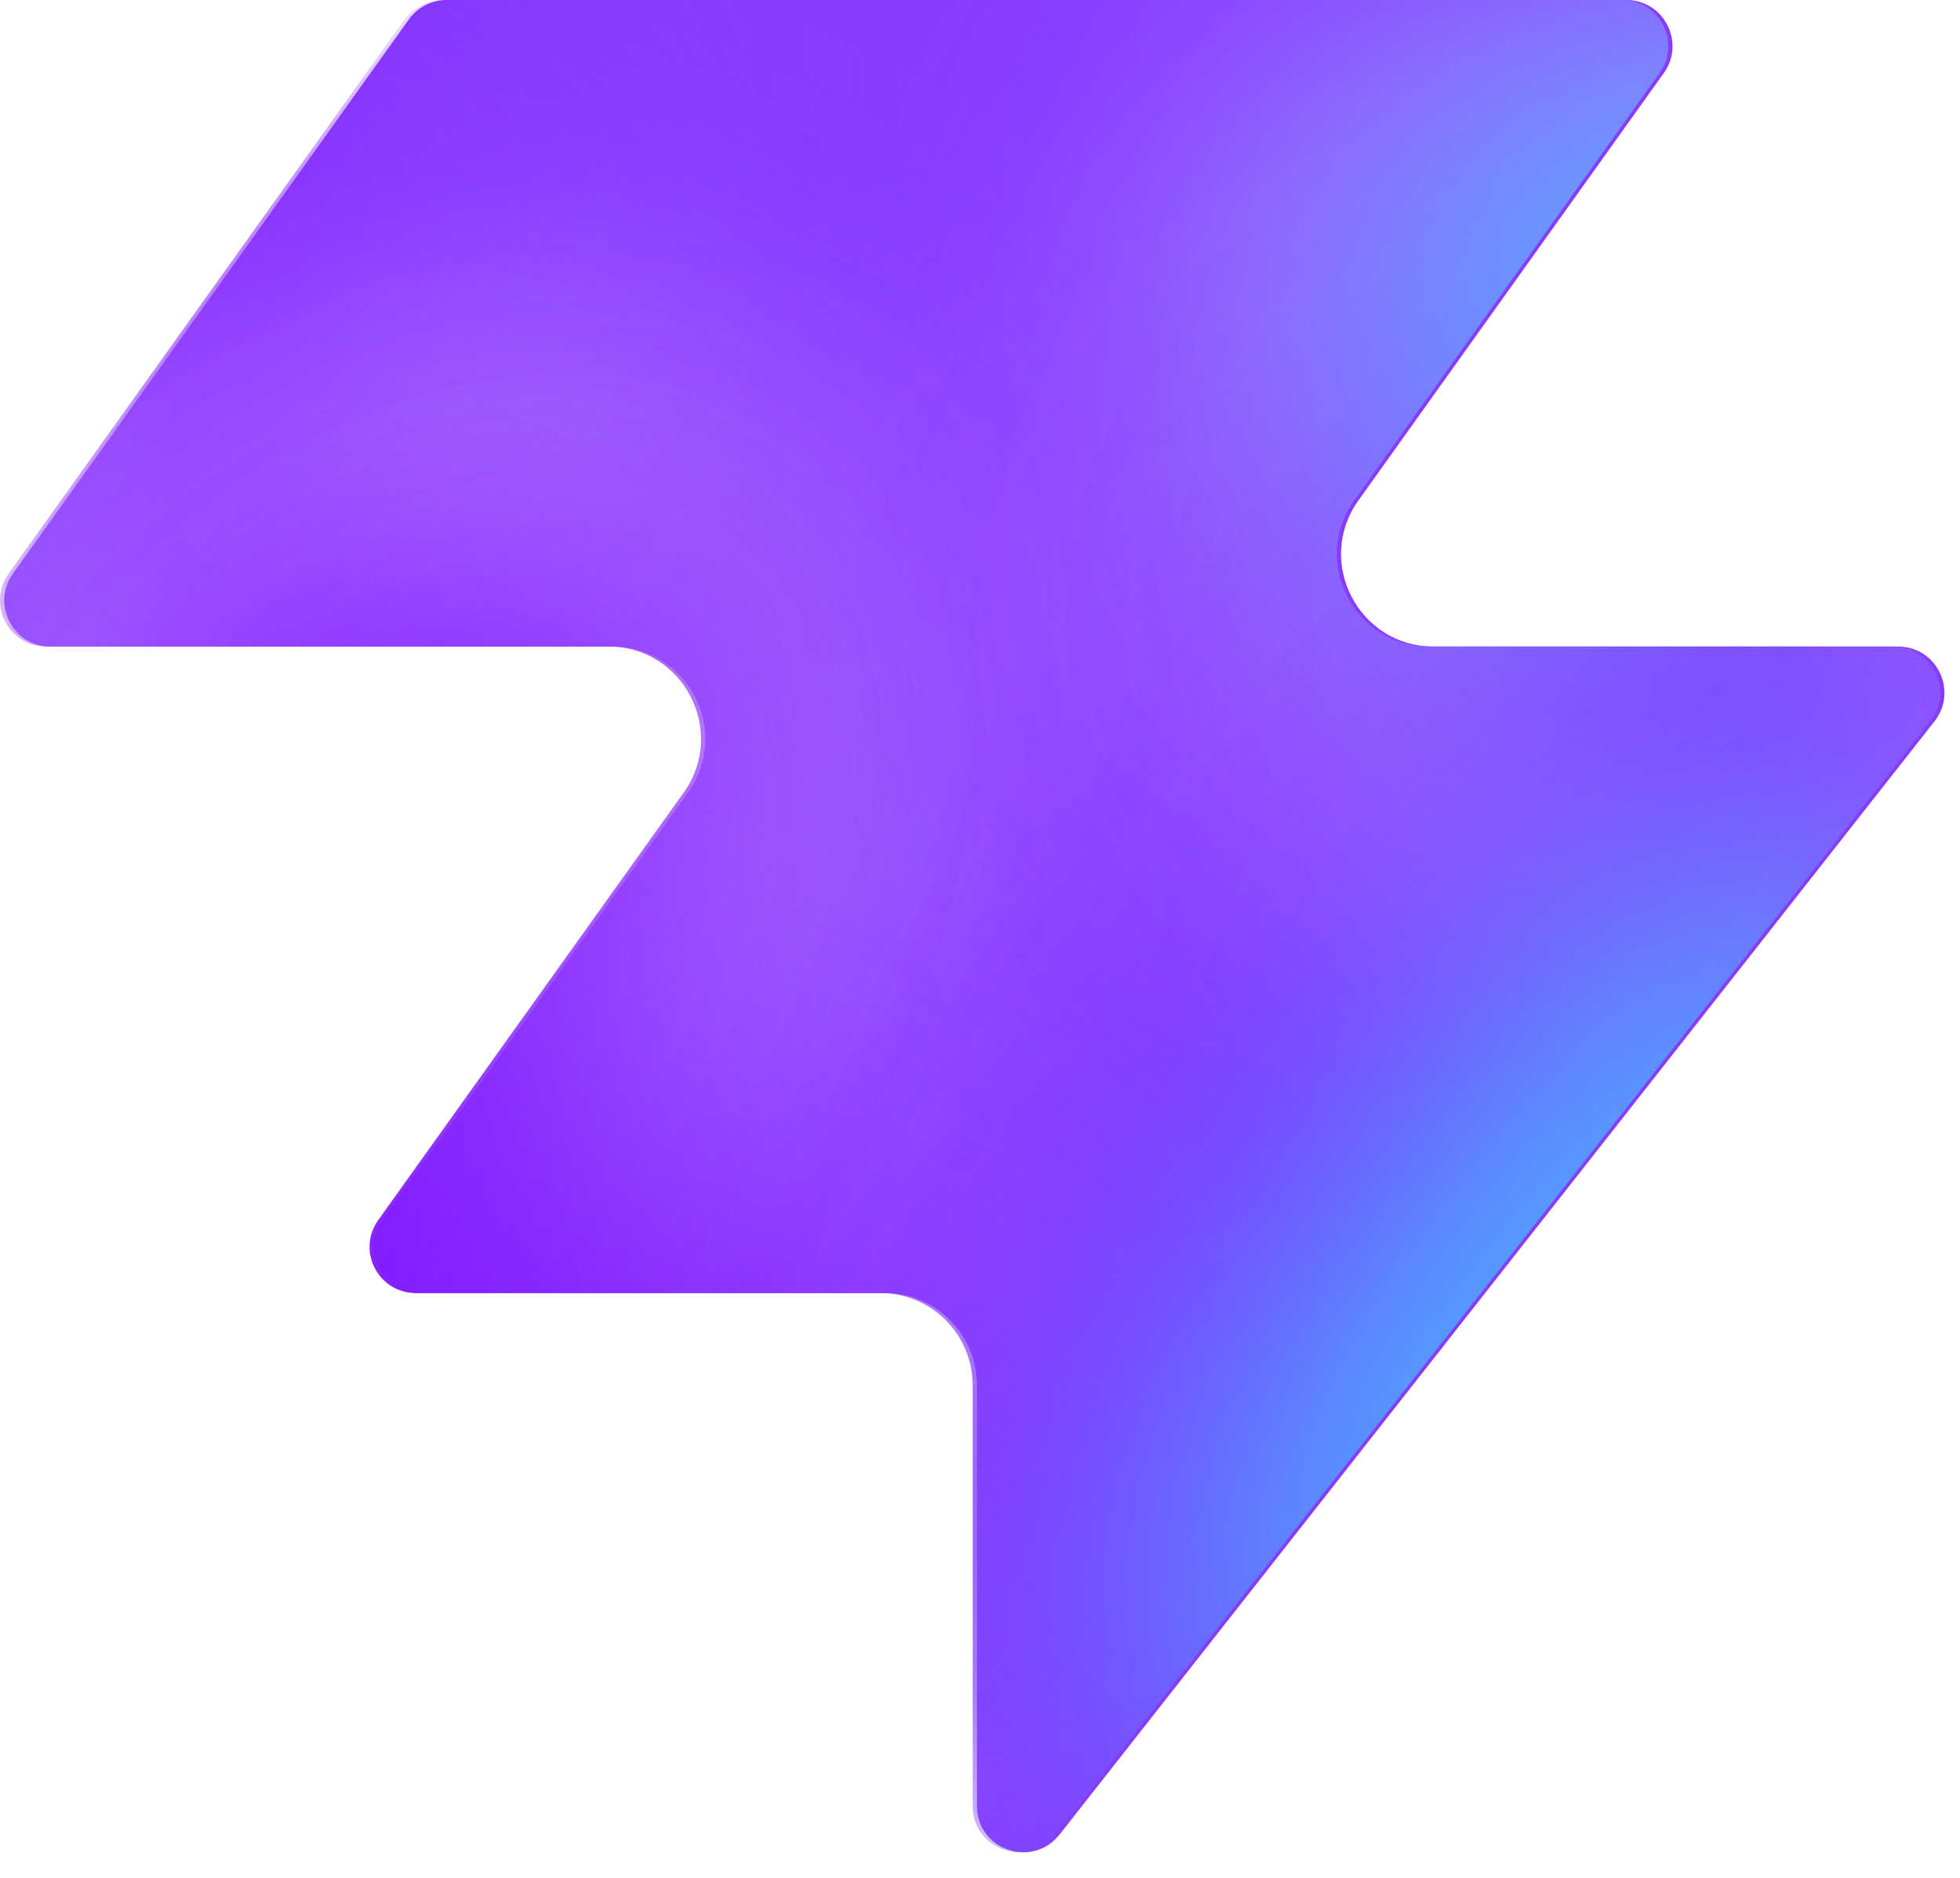
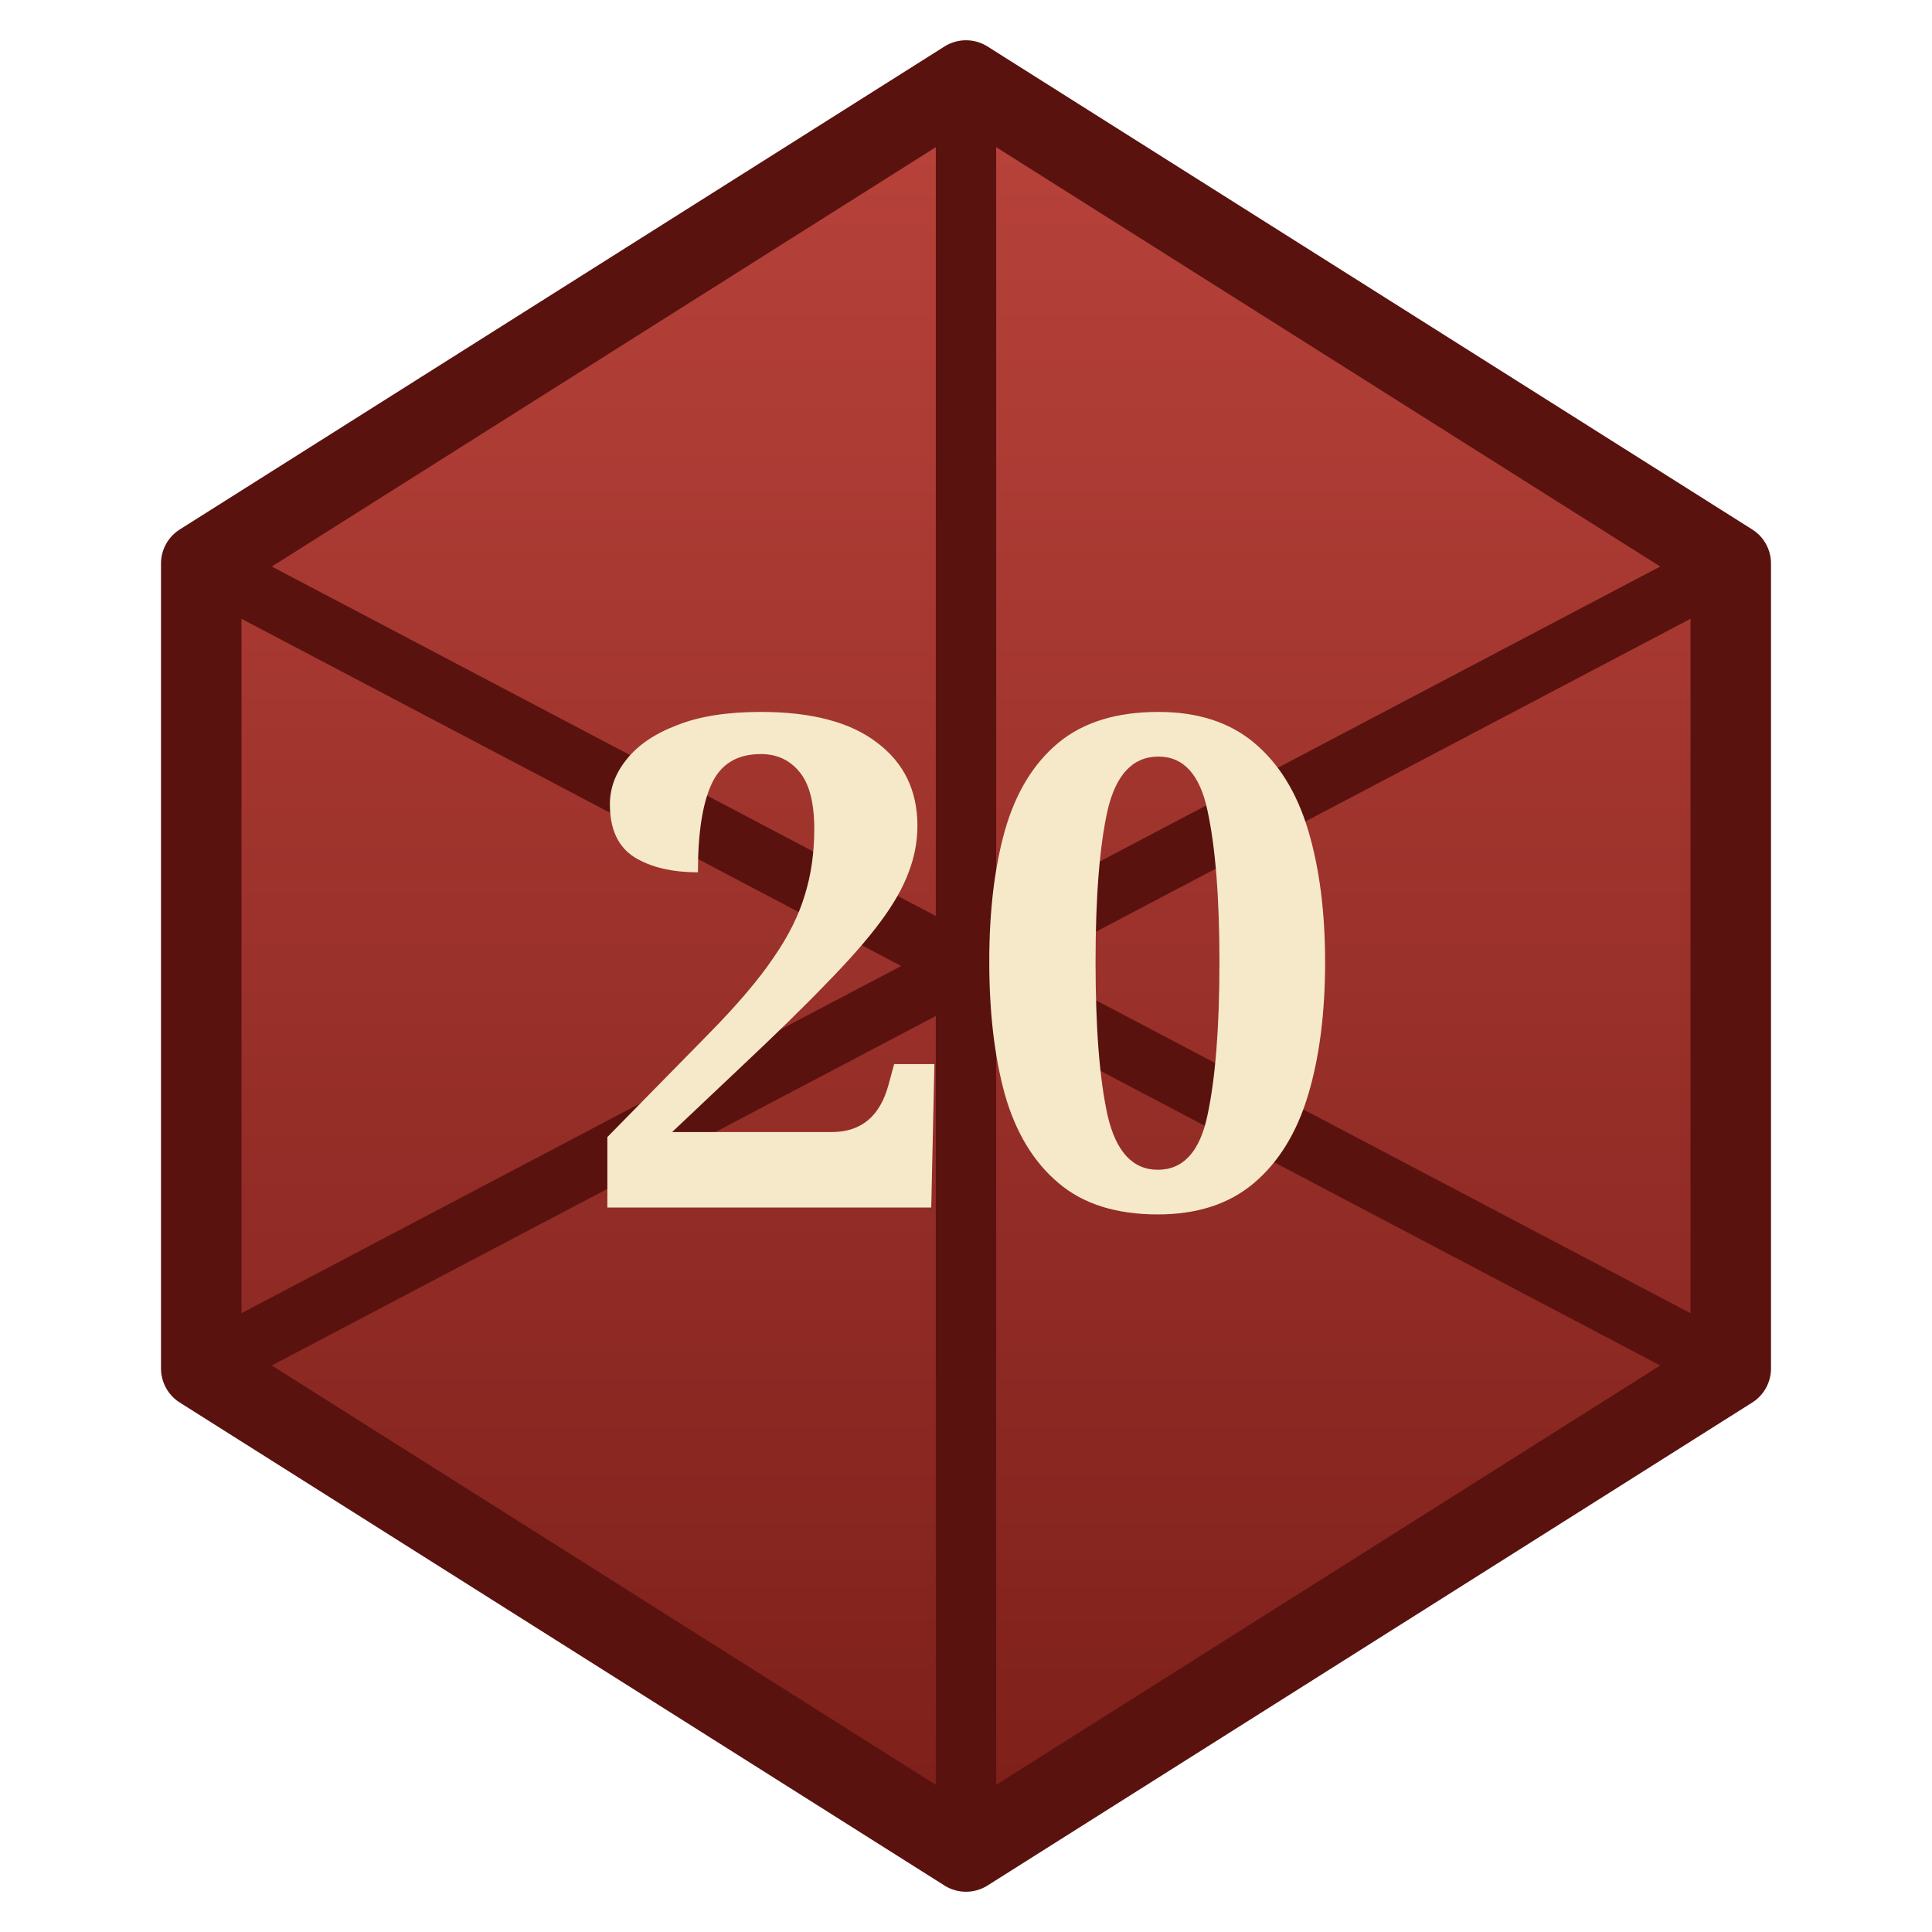
- <svg xmlns="http://www.w3.org/2000/svg" width="48" height="46" fill="none" viewBox="0 0 48 46">
-   <path fill="#863bff" d="M25.946 44.938c-.664.845-2.021.375-2.021-.698V33.937a2.26 2.26 0 0 0-2.262-2.262H10.287c-.92 0-1.456-1.04-.92-1.788l7.48-10.471c1.07-1.497 0-3.578-1.842-3.578H1.237c-.92 0-1.456-1.04-.92-1.788L10.013.474c.214-.297.556-.474.92-.474h28.894c.92 0 1.456 1.04.92 1.788l-7.48 10.471c-1.07 1.498 0 3.579 1.842 3.579h11.377c.943 0 1.473 1.088.89 1.83L25.947 44.94z" style="fill:#863bff;fill:color(display-p3 .525 .23 1);fill-opacity:1" />
-   <mask id="a" width="48" height="46" x="0" y="0" maskUnits="userSpaceOnUse" style="mask-type:alpha">
-     <path fill="#000" d="M25.842 44.938c-.664.844-2.021.375-2.021-.698V33.937a2.26 2.26 0 0 0-2.262-2.262H10.183c-.92 0-1.456-1.04-.92-1.788l7.48-10.471c1.07-1.498 0-3.579-1.842-3.579H1.133c-.92 0-1.456-1.04-.92-1.787L9.91.473c.214-.297.556-.474.92-.474h28.894c.92 0 1.456 1.04.92 1.788l-7.48 10.471c-1.07 1.498 0 3.578 1.842 3.578h11.377c.943 0 1.473 1.088.89 1.832L25.843 44.94z" style="fill:#000;fill-opacity:1" />
-   </mask>
-   <g mask="url(#a)">
-     <g filter="url(#b)">
-       <ellipse cx="5.508" cy="14.704" fill="#ede6ff" rx="5.508" ry="14.704" style="fill:#ede6ff;fill:color(display-p3 .927 .903 1);fill-opacity:1" transform="matrix(.00324 1 1 -.00324 -4.47 31.516)" />
-     </g>
-     <g filter="url(#c)">
-       <ellipse cx="10.399" cy="29.851" fill="#ede6ff" rx="10.399" ry="29.851" style="fill:#ede6ff;fill:color(display-p3 .927 .903 1);fill-opacity:1" transform="matrix(.00324 1 1 -.00324 -39.328 7.883)" />
-     </g>
-     <g filter="url(#d)">
-       <ellipse cx="5.508" cy="30.487" fill="#7e14ff" rx="5.508" ry="30.487" style="fill:#7e14ff;fill:color(display-p3 .492 .077 1);fill-opacity:1" transform="rotate(89.814 -25.913 -14.639)scale(1 -1)" />
-     </g>
-     <g filter="url(#e)">
-       <ellipse cx="5.508" cy="30.599" fill="#7e14ff" rx="5.508" ry="30.599" style="fill:#7e14ff;fill:color(display-p3 .492 .077 1);fill-opacity:1" transform="rotate(89.814 -32.644 -3.334)scale(1 -1)" />
-     </g>
-     <g filter="url(#f)">
-       <ellipse cx="5.508" cy="30.599" fill="#7e14ff" rx="5.508" ry="30.599" style="fill:#7e14ff;fill:color(display-p3 .492 .077 1);fill-opacity:1" transform="matrix(.00324 1 1 -.00324 -34.34 30.47)" />
-     </g>
-     <g filter="url(#g)">
-       <ellipse cx="14.072" cy="22.078" fill="#ede6ff" rx="14.072" ry="22.078" style="fill:#ede6ff;fill:color(display-p3 .927 .903 1);fill-opacity:1" transform="rotate(93.35 24.506 48.493)scale(-1 1)" />
-     </g>
-     <g filter="url(#h)">
-       <ellipse cx="3.47" cy="21.501" fill="#7e14ff" rx="3.47" ry="21.501" style="fill:#7e14ff;fill:color(display-p3 .492 .077 1);fill-opacity:1" transform="rotate(89.009 28.708 47.59)scale(-1 1)" />
-     </g>
-     <g filter="url(#i)">
-       <ellipse cx="3.47" cy="21.501" fill="#7e14ff" rx="3.47" ry="21.501" style="fill:#7e14ff;fill:color(display-p3 .492 .077 1);fill-opacity:1" transform="rotate(89.009 28.708 47.59)scale(-1 1)" />
-     </g>
-     <g filter="url(#j)">
-       <ellipse cx=".387" cy="8.972" fill="#7e14ff" rx="4.407" ry="29.108" style="fill:#7e14ff;fill:color(display-p3 .492 .077 1);fill-opacity:1" transform="rotate(39.51 .387 8.972)" />
-     </g>
-     <g filter="url(#k)">
-       <ellipse cx="47.523" cy="-6.092" fill="#7e14ff" rx="4.407" ry="29.108" style="fill:#7e14ff;fill:color(display-p3 .492 .077 1);fill-opacity:1" transform="rotate(37.892 47.523 -6.092)" />
-     </g>
-     <g filter="url(#l)">
-       <ellipse cx="41.412" cy="6.333" fill="#47bfff" rx="5.971" ry="9.665" style="fill:#47bfff;fill:color(display-p3 .28 .748 1);fill-opacity:1" transform="rotate(37.892 41.412 6.333)" />
-     </g>
-     <g filter="url(#m)">
-       <ellipse cx="-1.879" cy="38.332" fill="#7e14ff" rx="4.407" ry="29.108" style="fill:#7e14ff;fill:color(display-p3 .492 .077 1);fill-opacity:1" transform="rotate(37.892 -1.88 38.332)" />
-     </g>
-     <g filter="url(#n)">
-       <ellipse cx="-1.879" cy="38.332" fill="#7e14ff" rx="4.407" ry="29.108" style="fill:#7e14ff;fill:color(display-p3 .492 .077 1);fill-opacity:1" transform="rotate(37.892 -1.88 38.332)" />
-     </g>
-     <g filter="url(#o)">
-       <ellipse cx="35.651" cy="29.907" fill="#7e14ff" rx="4.407" ry="29.108" style="fill:#7e14ff;fill:color(display-p3 .492 .077 1);fill-opacity:1" transform="rotate(37.892 35.651 29.907)" />
-     </g>
-     <g filter="url(#p)">
-       <ellipse cx="38.418" cy="32.4" fill="#47bfff" rx="5.971" ry="15.297" style="fill:#47bfff;fill:color(display-p3 .28 .748 1);fill-opacity:1" transform="rotate(37.892 38.418 32.4)" />
-     </g>
-   </g>
+ <svg xmlns="http://www.w3.org/2000/svg" width="48" height="48" viewBox="0 0 48 48">
  <defs>
-     <filter id="b" width="60.045" height="41.654" x="-19.77" y="16.149" color-interpolation-filters="sRGB" filterUnits="userSpaceOnUse">
-       <feFlood flood-opacity="0" result="BackgroundImageFix" />
-       <feBlend in="SourceGraphic" in2="BackgroundImageFix" result="shape" />
-       <feGaussianBlur result="effect1_foregroundBlur_2002_17158" stdDeviation="7.659" />
-     </filter>
-     <filter id="c" width="90.34" height="51.437" x="-54.613" y="-7.533" color-interpolation-filters="sRGB" filterUnits="userSpaceOnUse">
-       <feFlood flood-opacity="0" result="BackgroundImageFix" />
-       <feBlend in="SourceGraphic" in2="BackgroundImageFix" result="shape" />
-       <feGaussianBlur result="effect1_foregroundBlur_2002_17158" stdDeviation="7.659" />
-     </filter>
-     <filter id="d" width="79.355" height="29.4" x="-49.64" y="2.03" color-interpolation-filters="sRGB" filterUnits="userSpaceOnUse">
-       <feFlood flood-opacity="0" result="BackgroundImageFix" />
-       <feBlend in="SourceGraphic" in2="BackgroundImageFix" result="shape" />
-       <feGaussianBlur result="effect1_foregroundBlur_2002_17158" stdDeviation="4.596" />
-     </filter>
-     <filter id="e" width="79.579" height="29.4" x="-45.045" y="20.029" color-interpolation-filters="sRGB" filterUnits="userSpaceOnUse">
-       <feFlood flood-opacity="0" result="BackgroundImageFix" />
-       <feBlend in="SourceGraphic" in2="BackgroundImageFix" result="shape" />
-       <feGaussianBlur result="effect1_foregroundBlur_2002_17158" stdDeviation="4.596" />
-     </filter>
-     <filter id="f" width="79.579" height="29.4" x="-43.513" y="21.178" color-interpolation-filters="sRGB" filterUnits="userSpaceOnUse">
-       <feFlood flood-opacity="0" result="BackgroundImageFix" />
-       <feBlend in="SourceGraphic" in2="BackgroundImageFix" result="shape" />
-       <feGaussianBlur result="effect1_foregroundBlur_2002_17158" stdDeviation="4.596" />
-     </filter>
-     <filter id="g" width="74.749" height="58.852" x="15.756" y="-17.901" color-interpolation-filters="sRGB" filterUnits="userSpaceOnUse">
-       <feFlood flood-opacity="0" result="BackgroundImageFix" />
-       <feBlend in="SourceGraphic" in2="BackgroundImageFix" result="shape" />
-       <feGaussianBlur result="effect1_foregroundBlur_2002_17158" stdDeviation="7.659" />
-     </filter>
-     <filter id="h" width="61.377" height="25.362" x="23.548" y="2.284" color-interpolation-filters="sRGB" filterUnits="userSpaceOnUse">
-       <feFlood flood-opacity="0" result="BackgroundImageFix" />
-       <feBlend in="SourceGraphic" in2="BackgroundImageFix" result="shape" />
-       <feGaussianBlur result="effect1_foregroundBlur_2002_17158" stdDeviation="4.596" />
-     </filter>
-     <filter id="i" width="61.377" height="25.362" x="23.548" y="2.284" color-interpolation-filters="sRGB" filterUnits="userSpaceOnUse">
-       <feFlood flood-opacity="0" result="BackgroundImageFix" />
-       <feBlend in="SourceGraphic" in2="BackgroundImageFix" result="shape" />
-       <feGaussianBlur result="effect1_foregroundBlur_2002_17158" stdDeviation="4.596" />
-     </filter>
-     <filter id="j" width="56.045" height="63.649" x="-27.636" y="-22.853" color-interpolation-filters="sRGB" filterUnits="userSpaceOnUse">
-       <feFlood flood-opacity="0" result="BackgroundImageFix" />
-       <feBlend in="SourceGraphic" in2="BackgroundImageFix" result="shape" />
-       <feGaussianBlur result="effect1_foregroundBlur_2002_17158" stdDeviation="4.596" />
-     </filter>
-     <filter id="k" width="54.814" height="64.646" x="20.116" y="-38.415" color-interpolation-filters="sRGB" filterUnits="userSpaceOnUse">
-       <feFlood flood-opacity="0" result="BackgroundImageFix" />
-       <feBlend in="SourceGraphic" in2="BackgroundImageFix" result="shape" />
-       <feGaussianBlur result="effect1_foregroundBlur_2002_17158" stdDeviation="4.596" />
-     </filter>
-     <filter id="l" width="33.541" height="35.313" x="24.641" y="-11.323" color-interpolation-filters="sRGB" filterUnits="userSpaceOnUse">
-       <feFlood flood-opacity="0" result="BackgroundImageFix" />
-       <feBlend in="SourceGraphic" in2="BackgroundImageFix" result="shape" />
-       <feGaussianBlur result="effect1_foregroundBlur_2002_17158" stdDeviation="4.596" />
-     </filter>
-     <filter id="m" width="54.814" height="64.646" x="-29.286" y="6.009" color-interpolation-filters="sRGB" filterUnits="userSpaceOnUse">
-       <feFlood flood-opacity="0" result="BackgroundImageFix" />
-       <feBlend in="SourceGraphic" in2="BackgroundImageFix" result="shape" />
-       <feGaussianBlur result="effect1_foregroundBlur_2002_17158" stdDeviation="4.596" />
-     </filter>
-     <filter id="n" width="54.814" height="64.646" x="-29.286" y="6.009" color-interpolation-filters="sRGB" filterUnits="userSpaceOnUse">
-       <feFlood flood-opacity="0" result="BackgroundImageFix" />
-       <feBlend in="SourceGraphic" in2="BackgroundImageFix" result="shape" />
-       <feGaussianBlur result="effect1_foregroundBlur_2002_17158" stdDeviation="4.596" />
-     </filter>
-     <filter id="o" width="54.814" height="64.646" x="8.244" y="-2.416" color-interpolation-filters="sRGB" filterUnits="userSpaceOnUse">
-       <feFlood flood-opacity="0" result="BackgroundImageFix" />
-       <feBlend in="SourceGraphic" in2="BackgroundImageFix" result="shape" />
-       <feGaussianBlur result="effect1_foregroundBlur_2002_17158" stdDeviation="4.596" />
-     </filter>
-     <filter id="p" width="39.409" height="43.623" x="18.713" y="10.588" color-interpolation-filters="sRGB" filterUnits="userSpaceOnUse">
-       <feFlood flood-opacity="0" result="BackgroundImageFix" />
-       <feBlend in="SourceGraphic" in2="BackgroundImageFix" result="shape" />
-       <feGaussianBlur result="effect1_foregroundBlur_2002_17158" stdDeviation="4.596" />
-     </filter>
+     <linearGradient id="die" x1="0" y1="0" x2="0" y2="1">
+       <stop offset="0" stop-color="#b8433b" />
+       <stop offset="1" stop-color="#7d1f1a" />
+     </linearGradient>
  </defs>
+   <polygon points="24,2 43,14 43,34 24,46 5,34 5,14" fill="url(#die)" stroke="#5a120f" stroke-width="2" stroke-linejoin="round" />
+   <line x1="24" y1="2" x2="24" y2="46" stroke="#5a120f" stroke-width="1.5" />
+   <line x1="5" y1="14" x2="43" y2="34" stroke="#5a120f" stroke-width="1.5" />
+   <line x1="43" y1="14" x2="5" y2="34" stroke="#5a120f" stroke-width="1.5" />
+   <text x="24" y="30" text-anchor="middle" font-family="Georgia, serif" font-weight="bold" font-size="17" fill="#f5e9c9">20</text>
</svg>
